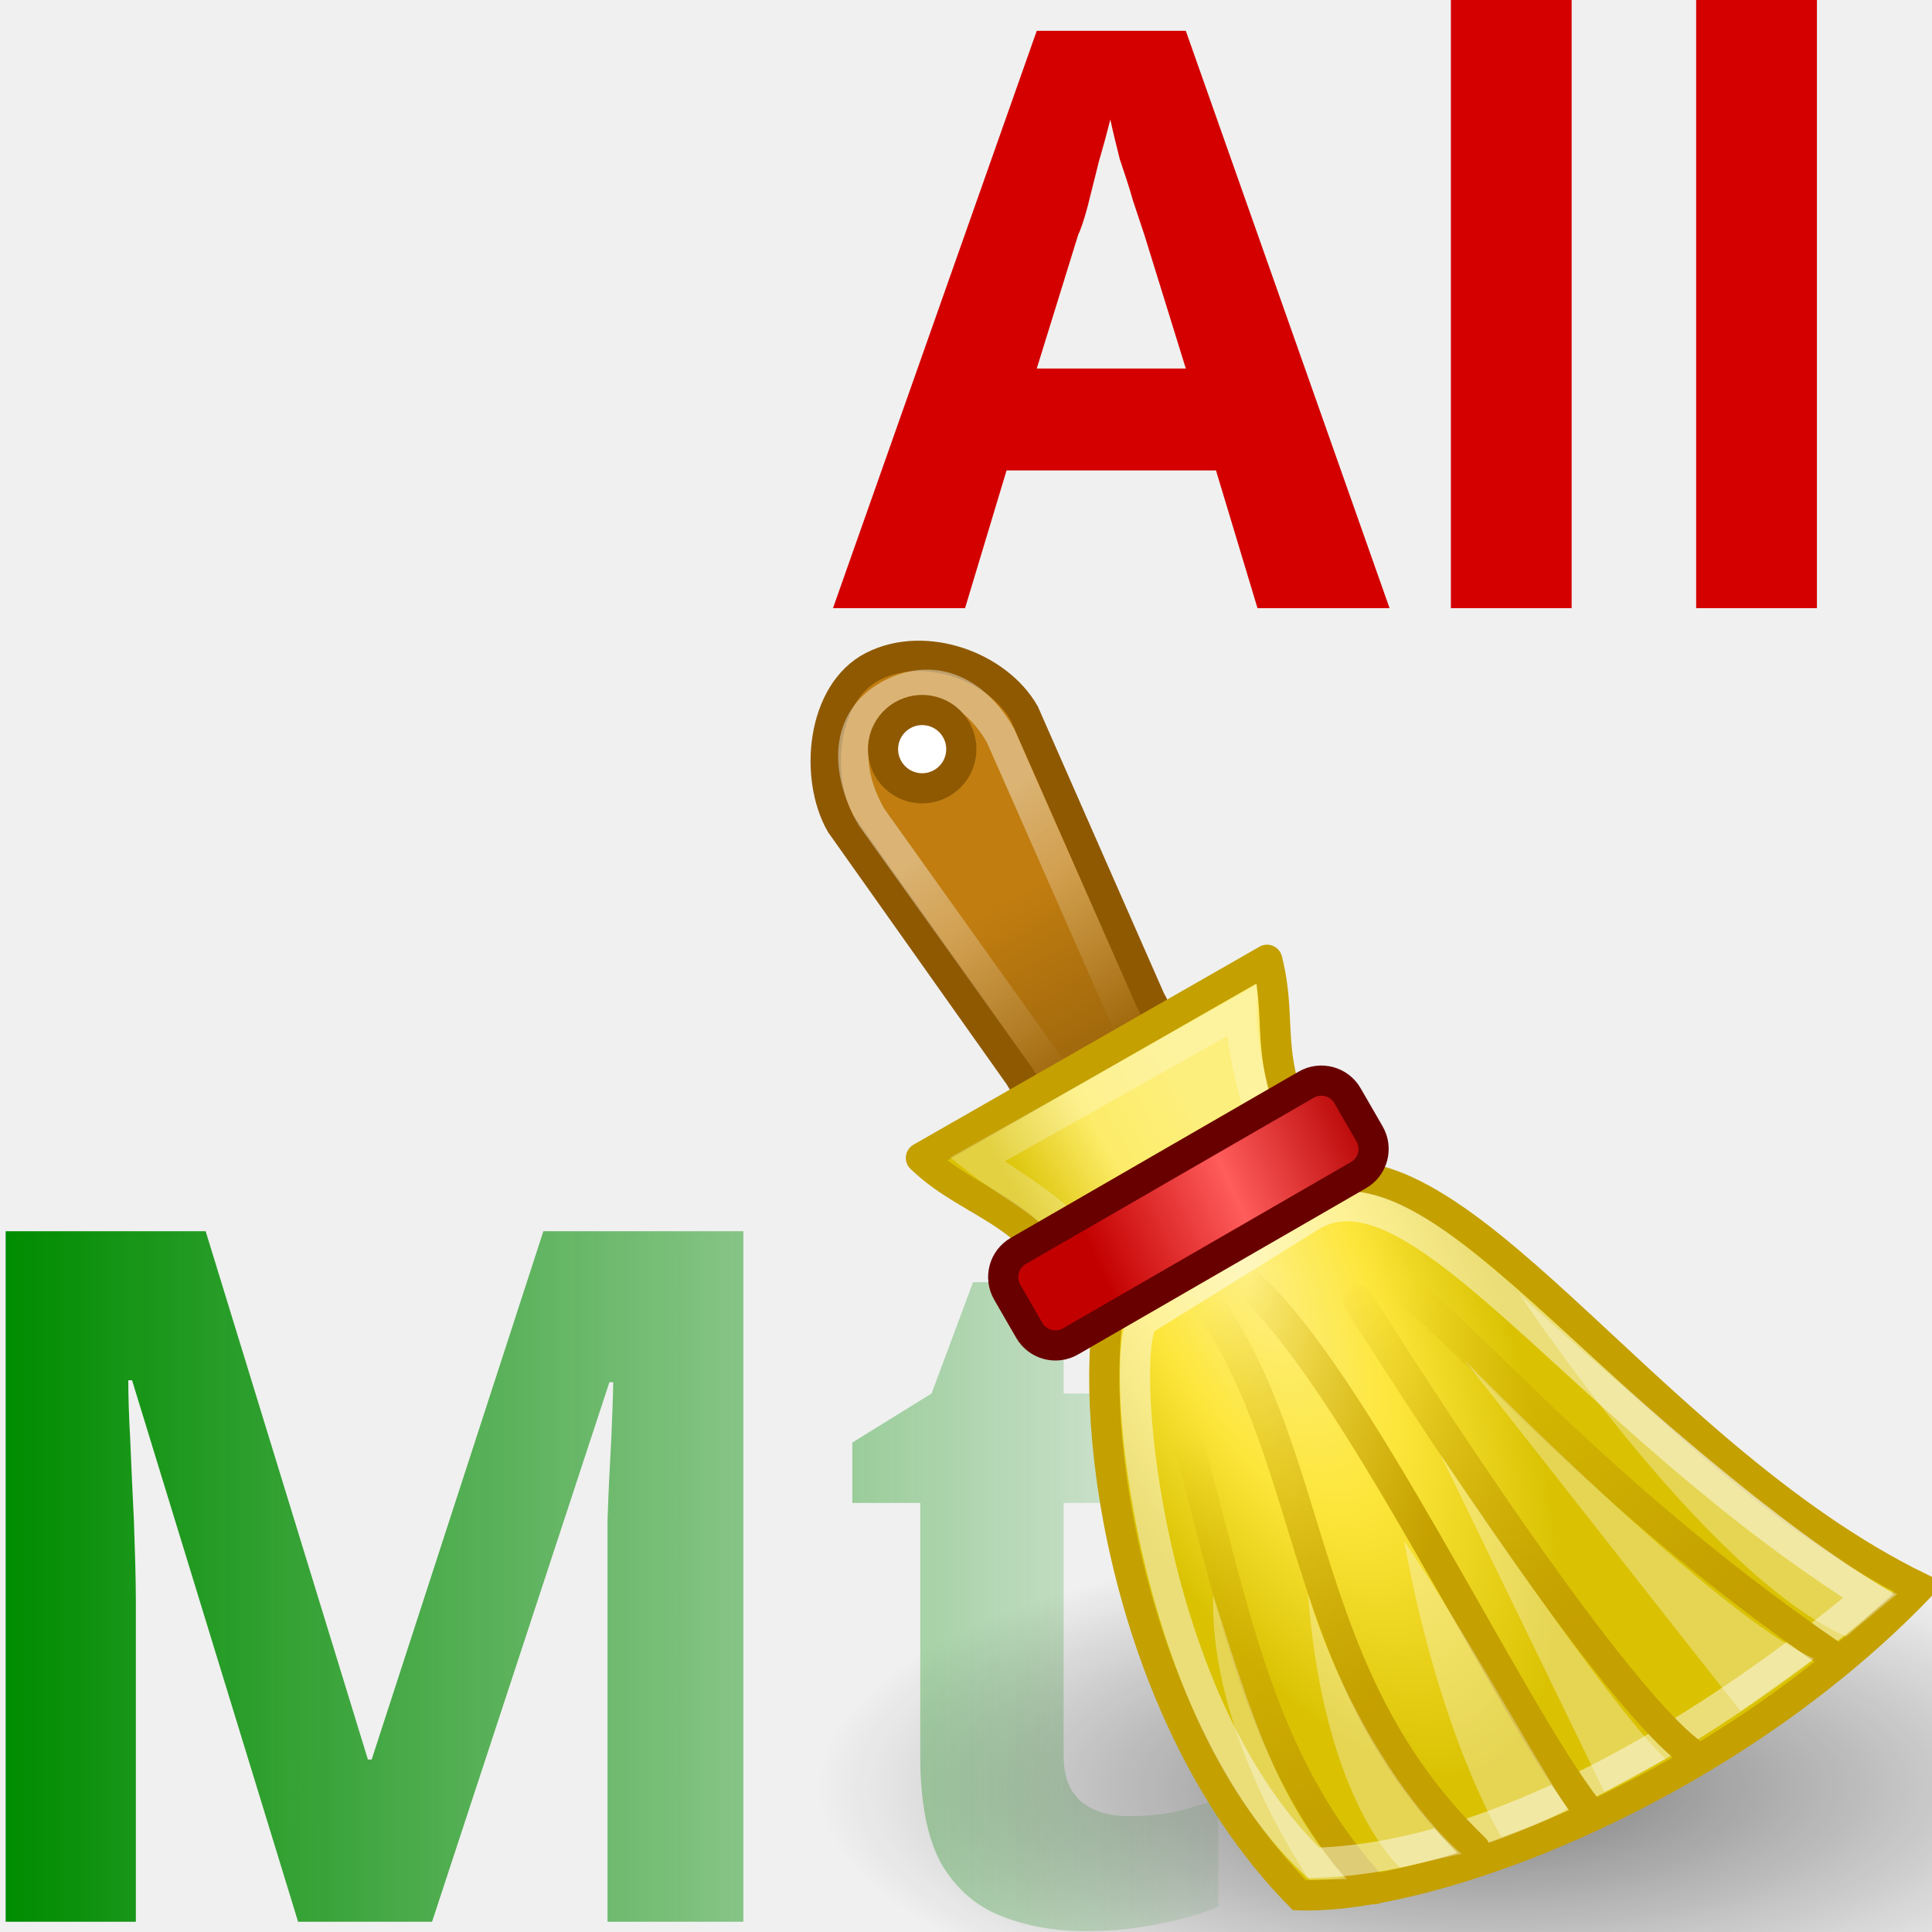
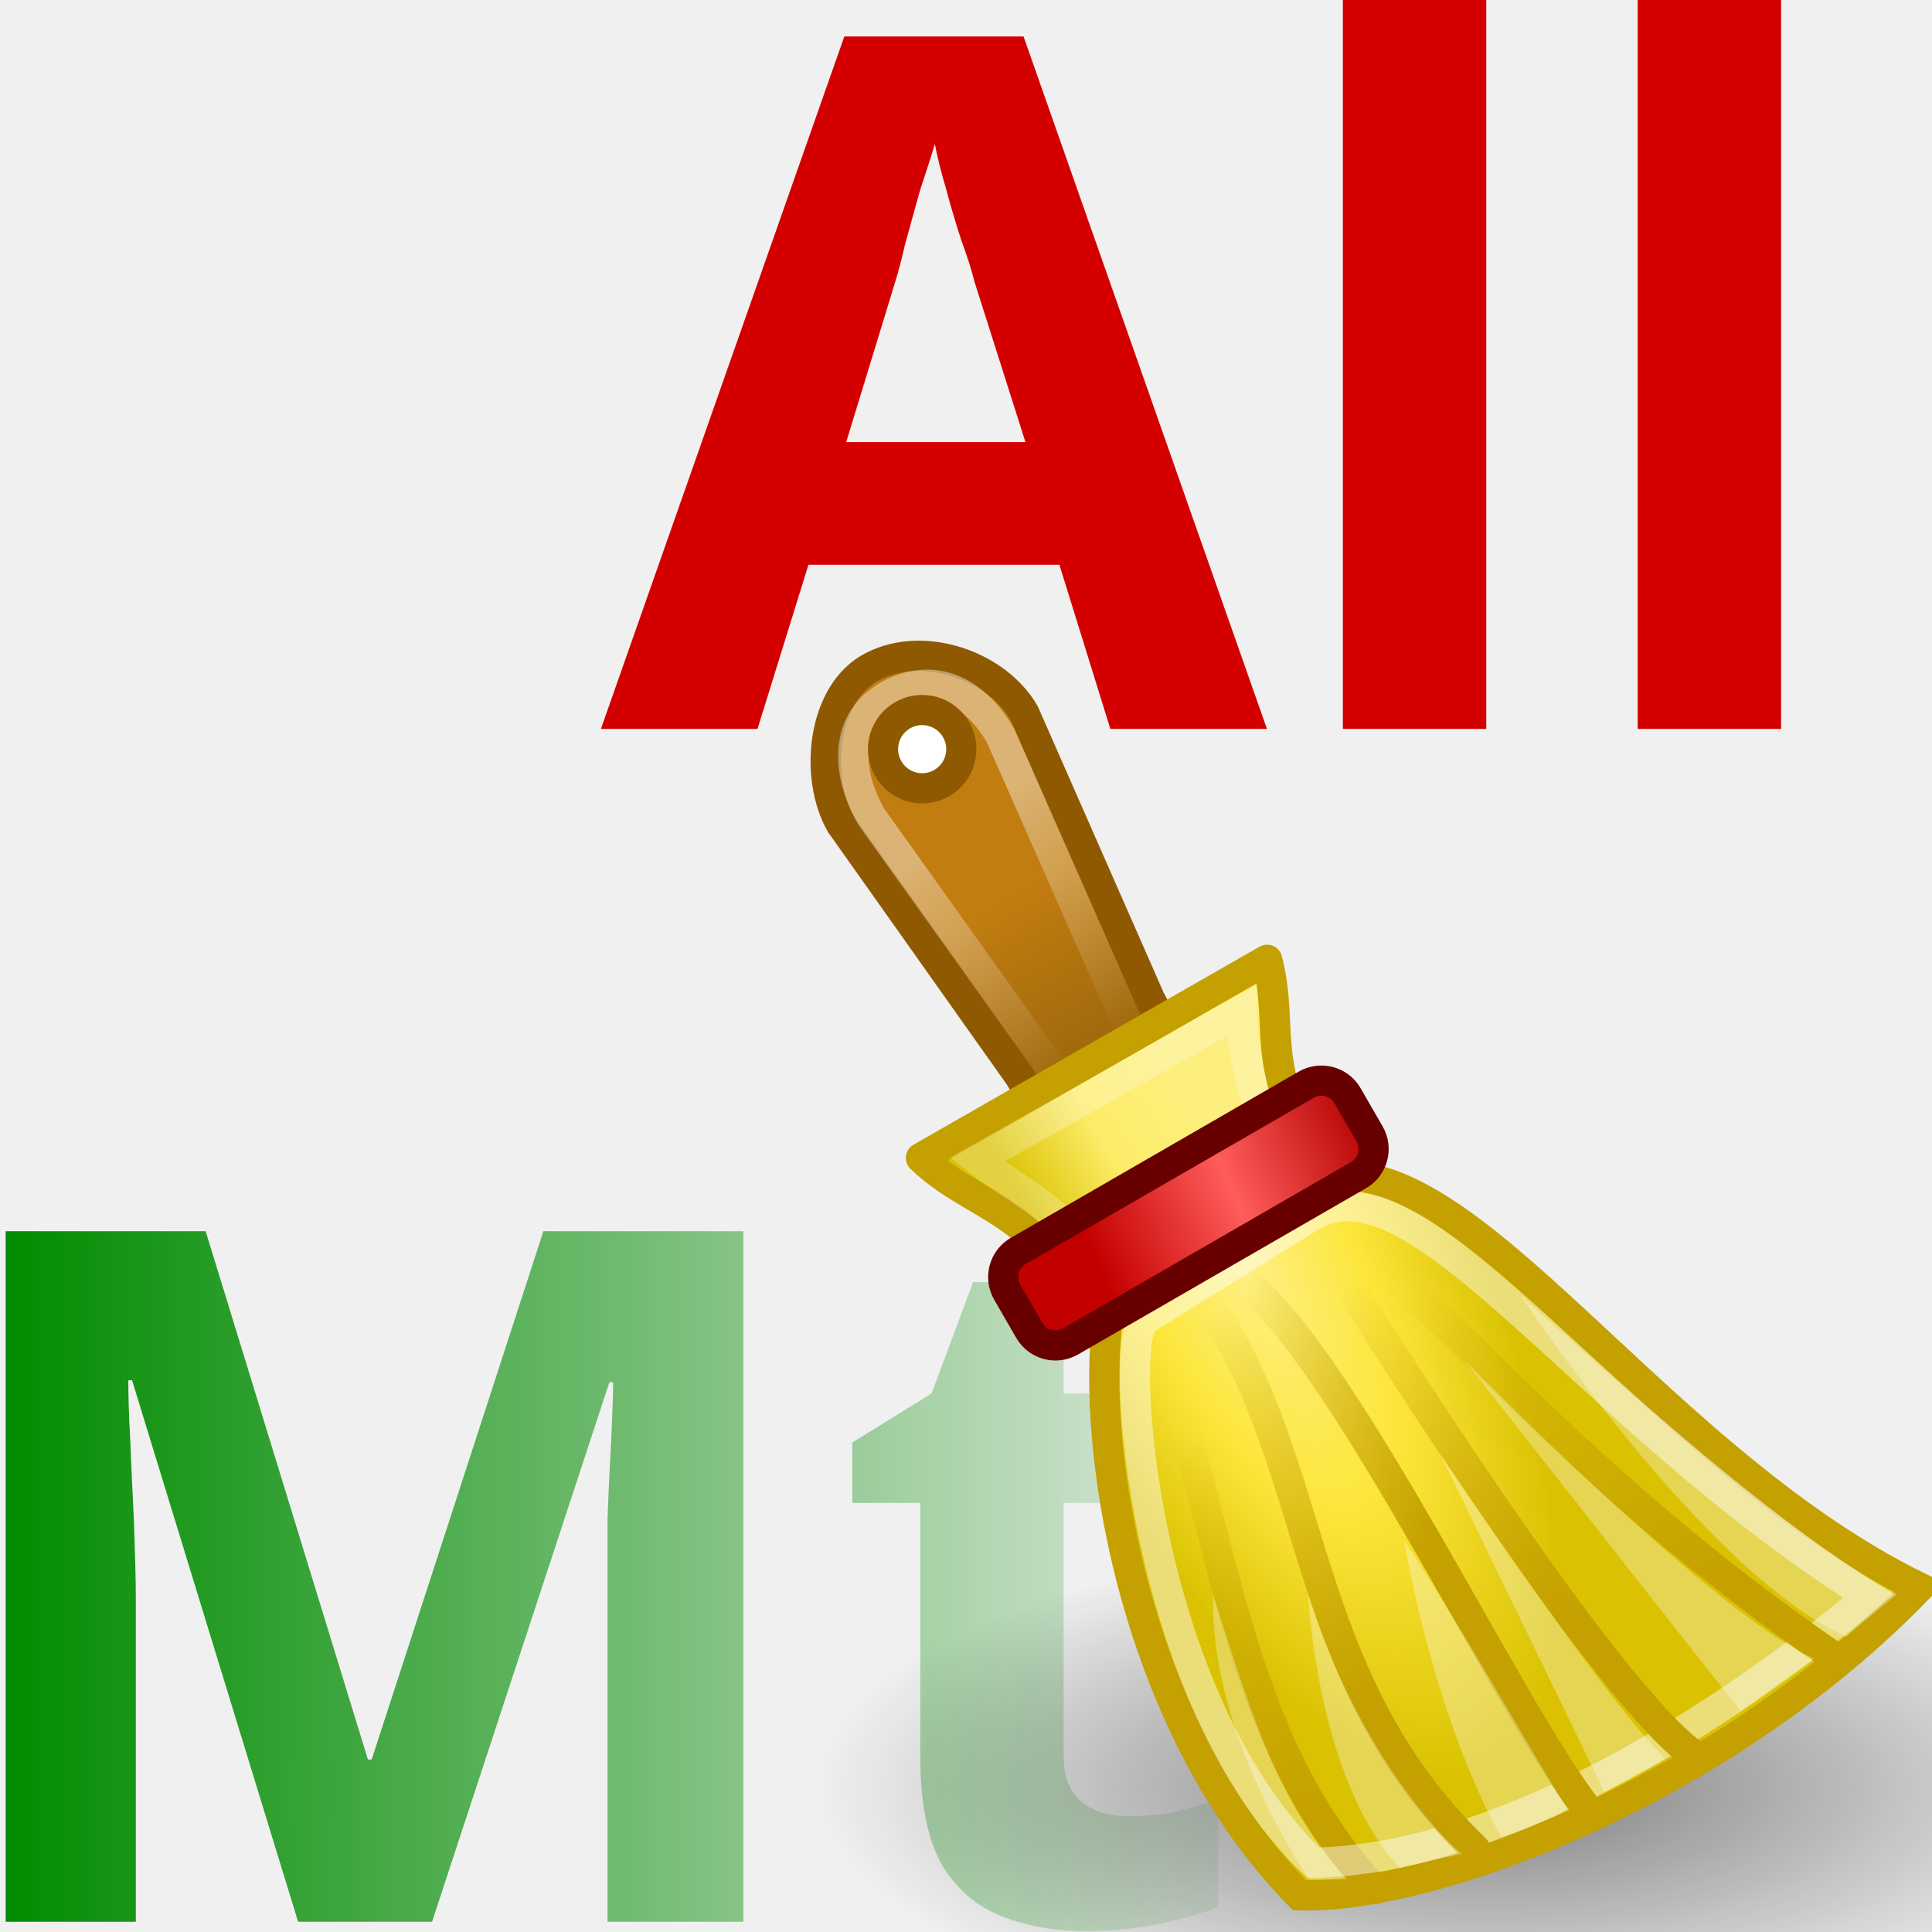
<svg xmlns="http://www.w3.org/2000/svg" xmlns:ns1="http://www.openswatchbook.org/uri/2009/osb" xmlns:xlink="http://www.w3.org/1999/xlink" width="16" height="16" viewBox="0 0 16 16" id="svg4225" version="1.1">
  <defs id="defs4227">
    <linearGradient id="linearGradient6334">
      <stop style="stop-color:#008c00;stop-opacity:1;" offset="0" id="stop6330" />
      <stop style="stop-color:#008c00;stop-opacity:0;" offset="1" id="stop6332" />
    </linearGradient>
    <linearGradient id="linearGradient12128" ns1:paint="solid">
      <stop style="stop-color:#008c00;stop-opacity:1;" offset="0" id="stop12126" />
    </linearGradient>
    <linearGradient id="linearGradient12108">
      <stop style="stop-color:#008c00;stop-opacity:1;" offset="0" id="stop12104" />
      <stop style="stop-color:#008c00;stop-opacity:0;" offset="1" id="stop12106" />
    </linearGradient>
    <radialGradient xlink:href="#linearGradient3558" id="radialGradient3564" cx="22.571" cy="30.857" fx="22.571" fy="30.857" r="15.571" gradientTransform="matrix(1,0,0,0.651376,0,10.75754)" gradientUnits="userSpaceOnUse" />
    <linearGradient id="linearGradient3558">
      <stop style="stop-color:#000000;stop-opacity:1;" offset="0" id="stop3560" />
      <stop style="stop-color:#000000;stop-opacity:0;" offset="1" id="stop3562" />
    </linearGradient>
    <linearGradient xlink:href="#linearGradient11647" id="linearGradient11653" x1="12.233" y1="12.363" x2="16.871" y2="17.111" gradientUnits="userSpaceOnUse" gradientTransform="matrix(0.965926,0.262102,-0.258819,0.978177,2.957072,-5.939741)" />
    <linearGradient id="linearGradient11647">
      <stop style="stop-color:#c17d10;stop-opacity:1;" offset="0" id="stop11649" />
      <stop style="stop-color:#9b650c;stop-opacity:1;" offset="1" id="stop11651" />
    </linearGradient>
    <linearGradient xlink:href="#linearGradient2243" id="linearGradient2249" x1="9.562" y1="6.953" x2="14.767" y2="14.2" gradientUnits="userSpaceOnUse" />
    <linearGradient id="linearGradient2243">
      <stop style="stop-color:#ffffff;stop-opacity:1;" offset="0" id="stop2245" />
      <stop style="stop-color:#ffffff;stop-opacity:0;" offset="1" id="stop2247" />
    </linearGradient>
    <radialGradient xlink:href="#linearGradient9320" id="radialGradient9318" cx="20.764" cy="19.541" fx="20.764" fy="19.541" r="14.8" gradientTransform="matrix(0.449398,-0.216492,0.564416,1.171617,-1.432288,2.546108)" gradientUnits="userSpaceOnUse" />
    <linearGradient id="linearGradient9320">
      <stop id="stop9322" offset="0" style="stop-color:#fef088;stop-opacity:1;" />
      <stop style="stop-color:#fde63a;stop-opacity:1;" offset="0.5" id="stop9324" />
      <stop id="stop9326" offset="1" style="stop-color:#dac203;stop-opacity:1;" />
    </linearGradient>
    <linearGradient xlink:href="#linearGradient5739" id="linearGradient7988" gradientUnits="userSpaceOnUse" gradientTransform="matrix(0.866026,-0.5,0.797491,1.381294,-15.69909,-9.225099)" x1="9.105" y1="38.828" x2="10.147" y2="30.141" />
    <linearGradient id="linearGradient5739">
      <stop style="stop-color:#c4a000;stop-opacity:1;" offset="0" id="stop5741" />
      <stop style="stop-color:#c4a000;stop-opacity:0;" offset="1" id="stop5743" />
    </linearGradient>
    <linearGradient xlink:href="#linearGradient5739" id="linearGradient7990" gradientUnits="userSpaceOnUse" gradientTransform="matrix(0.866026,-0.5,0.797961,1.38211,-15.72934,-9.277499)" x1="19.616" y1="39.253" x2="18.486" y2="29.909" />
    <linearGradient xlink:href="#linearGradient5739" id="linearGradient7992" gradientUnits="userSpaceOnUse" gradientTransform="matrix(0.866026,-0.5,0.843479,1.460948,-19.74053,-11.13423)" x1="15.097" y1="36.968" x2="14.045" y2="29" />
    <linearGradient xlink:href="#linearGradient5739" id="linearGradient7994" gradientUnits="userSpaceOnUse" gradientTransform="matrix(0.866026,-0.5,0.801305,1.3879,-12.8183,-11.14456)" x1="14.045" y1="37.576" x2="14.045" y2="29" />
    <linearGradient xlink:href="#linearGradient5739" id="linearGradient7996" gradientUnits="userSpaceOnUse" gradientTransform="matrix(0.866026,-0.5,0.861487,1.49214,-17.87951,-13.91085)" x1="16.929" y1="34.011" x2="14.045" y2="29" />
    <linearGradient xlink:href="#linearGradient8576" id="linearGradient8582" x1="11.997" y1="19.592" x2="17.774" y2="16.235" gradientUnits="userSpaceOnUse" gradientTransform="matrix(1.014891,0,0,1.00592,-0.331699,-0.140188)" />
    <linearGradient id="linearGradient8576">
      <stop style="stop-color:#dac203;stop-opacity:1;" offset="0" id="stop8578" />
      <stop id="stop8584" offset="0.5" style="stop-color:#fdec69;stop-opacity:1;" />
      <stop style="stop-color:#fdef7e;stop-opacity:1;" offset="1" id="stop8580" />
    </linearGradient>
    <linearGradient xlink:href="#linearGradient15303" id="linearGradient15309" x1="10.615" y1="28.123" x2="2.007" y2="27.235" gradientUnits="userSpaceOnUse" gradientTransform="matrix(1.1767,0,0,1.176702,-0.819769,-5.307055)" />
    <linearGradient id="linearGradient15303">
      <stop style="stop-color:#b30000;stop-opacity:1;" offset="0" id="stop15305" />
      <stop id="stop15311" offset="0.5" style="stop-color:#ff5c5c;stop-opacity:1;" />
      <stop style="stop-color:#c30000;stop-opacity:1;" offset="1" id="stop15307" />
    </linearGradient>
    <linearGradient xlink:href="#linearGradient12108" id="linearGradient12112" x1="0.021" y1="1049.362" x2="10.896" y2="1049.362" gradientUnits="userSpaceOnUse" gradientTransform="translate(0.04101562,1.7382813e-5)" />
    <linearGradient xlink:href="#linearGradient12128" id="linearGradient12130" x1="3.158" y1="1039.458" x2="15.842" y2="1039.458" gradientUnits="userSpaceOnUse" />
    <linearGradient xlink:href="#linearGradient6334" id="linearGradient6336" x1="0.062" y1="1049.362" x2="10.938" y2="1049.362" gradientUnits="userSpaceOnUse" />
  </defs>
  <g id="layer1" transform="translate(0,-1036.362)">
    <text xml:space="preserve" style="font-style:normal;font-variant:normal;font-weight:bold;font-stretch:normal;font-size:8px;line-height:1.25;font-family:sans-serif;-inkscape-font-specification:'sans-serif, Bold';font-variant-ligatures:normal;font-variant-caps:normal;font-variant-numeric:normal;font-feature-settings:normal;text-align:start;letter-spacing:0px;word-spacing:0px;writing-mode:lr-tb;text-anchor:start;fill:url(#linearGradient6336);fill-opacity:1;stroke:none" x="-0.672" y="1052.278" id="text5348">
      <tspan id="tspan9986" style="fill:url(#linearGradient6336);fill-opacity:1" x="-0.672" y="1052.278">Mt</tspan>
    </text>
-     <text xml:space="preserve" style="font-style:normal;font-variant:normal;font-weight:bold;font-stretch:normal;font-size:6.667px;line-height:1.25;font-family:sans-serif;-inkscape-font-specification:'sans-serif, Bold';font-variant-ligatures:normal;font-variant-caps:normal;font-variant-numeric:normal;font-feature-settings:normal;text-align:start;letter-spacing:0px;word-spacing:0px;writing-mode:lr-tb;text-anchor:start;fill:#d40000;fill-opacity:1;stroke:none" x="6.897" y="1041.395" id="text5348-9">
-       <tspan id="tspan6358" x="6.897" y="1041.395">All</tspan>
+     <text xml:space="preserve" style="font-style:normal;font-variant:normal;font-weight:bold;font-stretch:normal;font-size:8px;line-height:1.25;font-family:sans-serif;-inkscape-font-specification:'sans-serif, Bold';font-variant-ligatures:normal;font-variant-caps:normal;font-variant-numeric:normal;font-feature-settings:normal;text-align:start;letter-spacing:0px;word-spacing:0px;writing-mode:lr-tb;text-anchor:start;fill:#d40000;fill-opacity:1;stroke:none" x="4.977" y="1042.401" id="text5348-9">
+       <tspan id="tspan6358" x="4.977" y="1042.401">All</tspan>
    </text>
    <g transform="matrix(0.25,0,0,0.25,5.500709,1041.436)" id="g7897">
      <ellipse ry="10.143" rx="15.571" cy="30.857" cx="22.571" transform="matrix(1.43578,0,0,0.825704,-5.05046,13.43182)" id="path3556" style="color:#000000;display:inline;overflow:visible;visibility:visible;opacity:0.474;fill:url(#radialGradient3564);fill-opacity:1;fill-rule:nonzero;stroke:none;stroke-width:1;stroke-linecap:round;stroke-linejoin:round;stroke-miterlimit:4;stroke-dasharray:none;stroke-dashoffset:0;stroke-opacity:1;marker:none;marker-start:none;marker-mid:none;marker-end:none" />
      <path id="path7966" d="m 6.916,1.778 c 1.73,-0.878 4.126,0.004 5.012,1.557 l 4.17,9.485 c 0.886,1.554 0.633,3.369 -0.566,4.071 -1.199,0.701 -2.878,0.015 -3.764,-1.539 L 5.85,6.996 C 4.964,5.442 5.221,2.639 6.916,1.778 Z" style="fill:url(#linearGradient11653);fill-opacity:1;fill-rule:evenodd;stroke:#8f5902;stroke-width:1.006;stroke-linecap:round;stroke-linejoin:miter;stroke-miterlimit:4;stroke-dashoffset:0;stroke-opacity:1" />
      <path id="path14575" d="M 7.446,2.736 C 8.868,1.95 10.267,2.543 11.142,4.075 L 15.59,14.162 13.158,15.582 6.862,6.762 C 5.987,5.229 5.985,3.543 7.446,2.736 Z" style="opacity:0.423;fill:none;fill-opacity:1;fill-rule:evenodd;stroke:url(#linearGradient2249);stroke-width:1.006;stroke-linecap:round;stroke-linejoin:miter;stroke-miterlimit:4;stroke-dashoffset:0;stroke-opacity:1" />
      <path id="path7968" d="m 14.781,22.794 c -0.795,4.287 0.634,13.953 6.259,19.694 4.347,0.141 13.99,-3.418 20.531,-10.197 C 32.335,27.774 26.035,16.568 21.136,19.008 Z" style="fill:url(#radialGradient9318);fill-opacity:1;fill-rule:evenodd;stroke:#c4a000;stroke-width:1;stroke-linecap:butt;stroke-linejoin:miter;stroke-miterlimit:4;stroke-dasharray:none;stroke-opacity:1" />
      <path id="path7972" d="m 16.338,24.367 c 2.349,6.27 2.489,12.788 7.184,17.92" style="fill:none;fill-opacity:0.75;fill-rule:evenodd;stroke:url(#linearGradient7988);stroke-width:1;stroke-linecap:round;stroke-linejoin:miter;stroke-miterlimit:4;stroke-dasharray:none;stroke-opacity:1" />
      <path id="path7970" d="M 15.919,23.414 C 15.007,23.922 15.758,35.934 21.503,41.414 28.889,41.228 37.027,35.018 39.896,32.577 30.397,26.593 24.971,17.815 21.415,20.003 Z" style="opacity:0.462;fill:none;fill-opacity:1;fill-rule:evenodd;stroke:#ffffff;stroke-width:1;stroke-linecap:butt;stroke-linejoin:miter;stroke-miterlimit:4;stroke-dasharray:none;stroke-opacity:1" />
      <path id="path7974" d="m 23.848,22.273 c 0.866,-0.749 5.75,6.088 14.999,12.382" style="fill:none;fill-opacity:0.75;fill-rule:evenodd;stroke:url(#linearGradient7990);stroke-width:1;stroke-linecap:round;stroke-linejoin:miter;stroke-miterlimit:4;stroke-dasharray:none;stroke-opacity:1" />
      <path id="path7976" d="m 18.013,22.864 c 3.712,5.347 2.963,12.424 8.841,18.081" style="fill:none;fill-opacity:0.75;fill-rule:evenodd;stroke:url(#linearGradient7992);stroke-width:1;stroke-linecap:round;stroke-linejoin:miter;stroke-miterlimit:4;stroke-dasharray:none;stroke-opacity:1" />
      <path id="path7978" d="m 22.984,22.776 c 0,0 8.177,13.072 11.182,15.105" style="fill:none;fill-opacity:0.75;fill-rule:evenodd;stroke:url(#linearGradient7994);stroke-width:1;stroke-linecap:round;stroke-linejoin:miter;stroke-miterlimit:4;stroke-dasharray:none;stroke-opacity:1" />
      <path id="path7980" d="m 19.3,22.201 c 3.447,2.917 8.703,14.163 11.31,17.478" style="fill:none;fill-opacity:0.75;fill-rule:evenodd;stroke:url(#linearGradient7996);stroke-width:1;stroke-linecap:round;stroke-linejoin:miter;stroke-miterlimit:4;stroke-dasharray:none;stroke-opacity:1" />
      <path id="path7982" d="M 8.509,18.062 19.971,11.503 c 0.599,2.383 -0.342,3.241 1.796,7.148 l -7.91,4.527 c -1.453,-3.477 -3.565,-3.41 -5.347,-5.115 z" style="fill:url(#linearGradient8582);fill-opacity:1;fill-rule:evenodd;stroke:#c4a000;stroke-width:1.01;stroke-linecap:round;stroke-linejoin:round;stroke-miterlimit:4;stroke-dasharray:none;stroke-dashoffset:0;stroke-opacity:1" />
      <path id="path11655" d="M 14.043,21.246 C 13.229,19.824 11.481,19.009 10.364,18.118 l 8.757,-4.934 c -0.02,1.481 0.567,3.088 0.876,4.519 z" style="opacity:0.247;fill:none;fill-opacity:0.75;fill-rule:evenodd;stroke:#ffffff;stroke-width:1;stroke-linecap:butt;stroke-linejoin:miter;stroke-miterlimit:4;stroke-dasharray:none;stroke-opacity:1" />
      <rect transform="matrix(0.866025,-0.500001,0.5,0.866026,0,0)" ry="1" rx="1" y="24.175" x="-1.413" height="3.46" width="13.015" id="rect7984" style="opacity:1;fill:url(#linearGradient15309);fill-opacity:1;fill-rule:evenodd;stroke:#690000;stroke-width:1;stroke-linecap:round;stroke-linejoin:miter;stroke-miterlimit:4;stroke-dasharray:none;stroke-dashoffset:0;stroke-opacity:1" />
      <circle r="2.147" cy="4.084" cx="-19.319" transform="matrix(0.583557,0.156364,-0.156364,0.583557,20.45782,5.158782)" id="path10193" style="opacity:1;fill:#ffffff;fill-opacity:1;fill-rule:evenodd;stroke:#8f5902;stroke-width:1.655;stroke-linecap:round;stroke-linejoin:round;stroke-miterlimit:4;stroke-dasharray:none;stroke-dashoffset:0;stroke-opacity:1" />
      <path id="path3558" d="m 27.735,40.555 c 0,0 1.507,-0.501 2.176,-0.942 -1.237,-1.945 -3.403,-5.896 -5.403,-8.876 1.193,6.541 3.227,9.818 3.227,9.818 z" style="opacity:0.317;fill:#ffffff;fill-opacity:1;fill-rule:evenodd;stroke:none;stroke-width:0.25pt;stroke-linecap:butt;stroke-linejoin:miter;stroke-opacity:1" />
      <path id="path3560" d="M 31.142,39.058 33.168,37.973 C 31.223,36.117 25.699,27.857 25.699,27.857 Z" style="opacity:0.317;fill:#ffffff;fill-opacity:1;fill-rule:evenodd;stroke:none;stroke-width:0.25pt;stroke-linecap:butt;stroke-linejoin:miter;stroke-opacity:1" />
      <path id="path3562" d="m 35.659,36.388 2.436,-1.744 c -3.182,-1.326 -11.587,-9.88 -11.587,-9.88 2.383,3.012 6.767,8.612 9.15,11.624 z" style="opacity:0.317;fill:#ffffff;fill-opacity:1;fill-rule:evenodd;stroke:none;stroke-width:0.25pt;stroke-linecap:butt;stroke-linejoin:miter;stroke-opacity:1" />
      <path id="path3565" d="M 39.154,33.917 40.846,32.508 c -3.315,-1.503 -12.496,-9.912 -12.496,-9.912 0,0 6.075,9.2 10.803,11.322 z" style="opacity:0.317;fill:#ffffff;fill-opacity:1;fill-rule:evenodd;stroke:none;stroke-width:0.25pt;stroke-linecap:butt;stroke-linejoin:miter;stroke-opacity:1" />
      <path style="opacity:0.317;fill:#ffffff;fill-opacity:1;fill-rule:evenodd;stroke:none;stroke-width:0.25pt;stroke-linecap:butt;stroke-linejoin:miter;stroke-opacity:1" d="m 24.376,41.572 c 0,0 1.197,-0.28 2.044,-0.456 -1.458,-1.237 -3.801,-4.437 -5.094,-8.611 0.53,6.894 3.05,9.066 3.05,9.066 z" id="path2265" />
      <path id="path2267" d="m 21.371,41.969 c 0,0 1.248,-0.014 1.248,-0.014 -2.298,-2.519 -3.138,-5.365 -4.431,-9.406 -0.133,4.685 3.183,9.42 3.183,9.42 z" style="opacity:0.317;fill:#ffffff;fill-opacity:1;fill-rule:evenodd;stroke:none;stroke-width:0.25pt;stroke-linecap:butt;stroke-linejoin:miter;stroke-opacity:1" />
    </g>
  </g>
</svg>
